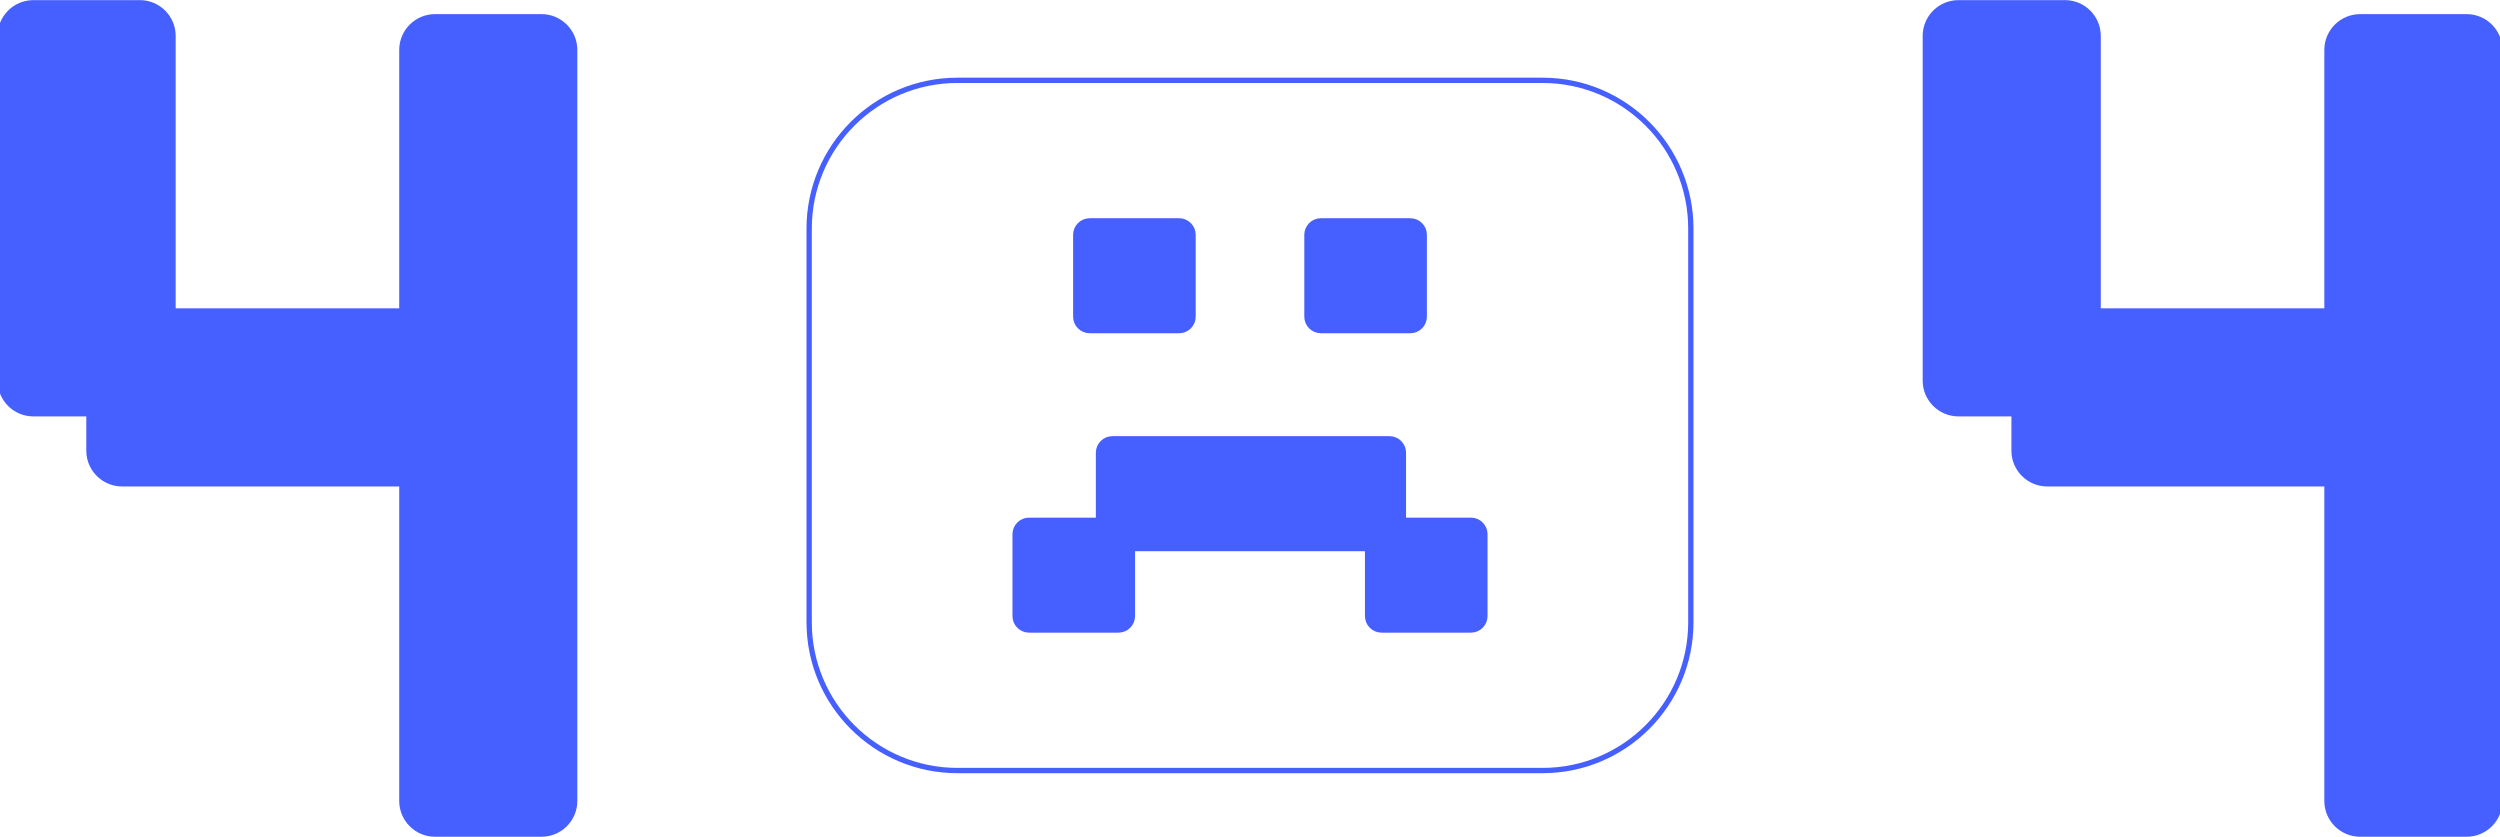
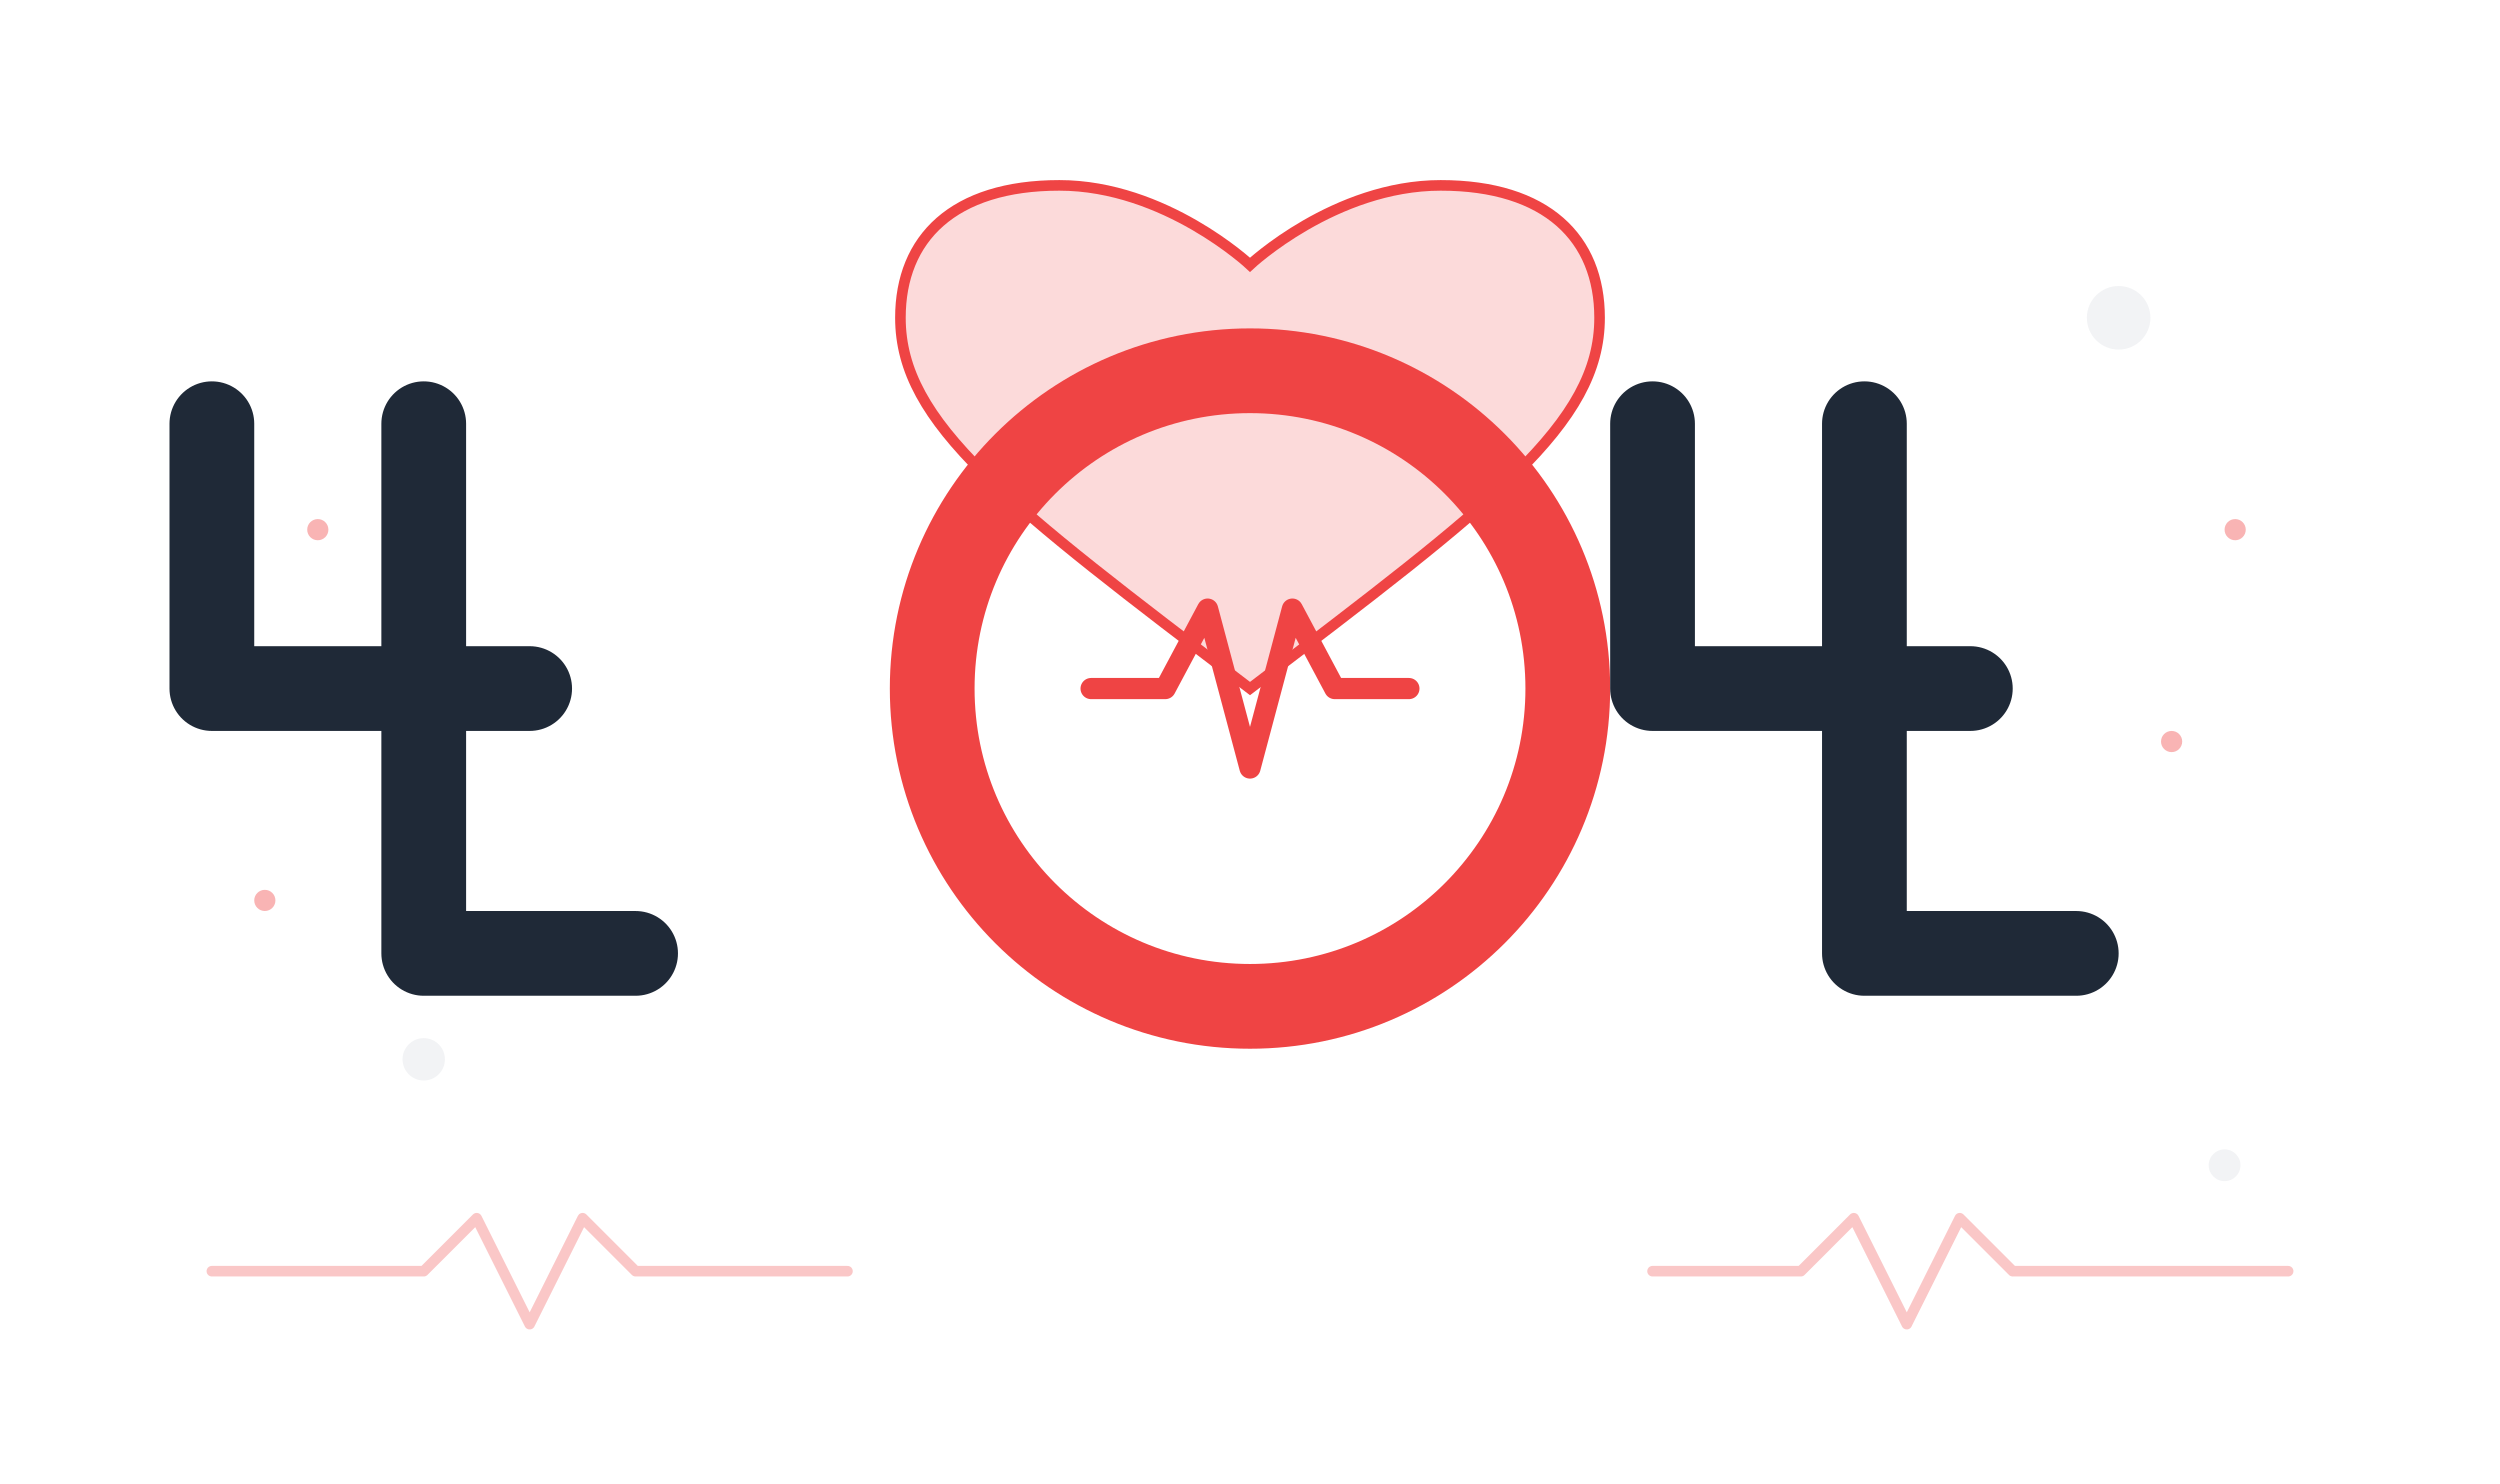
- <svg xmlns="http://www.w3.org/2000/svg" width="472" height="158" viewBox="0 0 472 158" fill="none">
-   <rect x="203.103" y="41.702" width="22.145" height="20.714" rx="2.634" fill="#465FFF" stroke="#465FFF" strokeWidth="0.753" />
-   <rect x="246.752" y="41.702" width="22.145" height="20.714" rx="2.634" fill="#465FFF" stroke="#465FFF" strokeWidth="0.753" />
-   <rect x="258.201" y="98.23" width="22.145" height="20.714" rx="2.634" fill="#465FFF" stroke="#465FFF" strokeWidth="0.753" />
-   <rect x="191.654" y="98.23" width="22.145" height="20.714" rx="2.634" fill="#465FFF" stroke="#465FFF" strokeWidth="0.753" />
-   <rect x="207.396" y="82.847" width="57.566" height="20.714" rx="2.634" fill="#465FFF" stroke="#465FFF" strokeWidth="0.753" />
-   <rect x="152.769" y="15.167" width="166.462" height="130.311" rx="28" stroke="#465FFF" strokeWidth="24" />
-   <rect x="0.041" y="0.522" width="32.626" height="77.596" rx="6.263" fill="#465FFF" />
-   <rect x="0.041" y="0.522" width="32.626" height="77.596" rx="6.263" stroke="#465FFF" />
-   <rect x="75.873" y="3.167" width="32.626" height="154.31" rx="6.263" fill="#465FFF" />
-   <rect x="75.873" y="3.167" width="32.626" height="154.31" rx="6.263" stroke="#465FFF" />
-   <rect x="16.794" y="91.344" width="32.626" height="77.596" rx="6.263" transform="rotate(-90 16.7939 91.3442)" fill="#465FFF" />
-   <rect x="16.794" y="91.344" width="32.626" height="77.596" rx="6.263" transform="rotate(-90 16.7939 91.3442)" stroke="#465FFF" />
-   <rect x="363.502" y="0.522" width="32.626" height="77.596" rx="6.263" fill="#465FFF" />
-   <rect x="363.502" y="0.522" width="32.626" height="77.596" rx="6.263" stroke="#465FFF" />
-   <rect x="439.334" y="3.167" width="32.626" height="154.31" rx="6.263" fill="#465FFF" />
-   <rect x="439.334" y="3.167" width="32.626" height="154.31" rx="6.263" stroke="#465FFF" />
-   <rect x="380.255" y="91.344" width="32.626" height="77.596" rx="6.263" transform="rotate(-90 380.255 91.3442)" fill="#465FFF" />
-   <rect x="380.255" y="91.344" width="32.626" height="77.596" rx="6.263" transform="rotate(-90 380.255 91.3442)" stroke="#465FFF" />
+ <svg xmlns="http://www.w3.org/2000/svg" width="472" height="280" viewBox="0 0 472 280" fill="none">
+   <circle cx="80" cy="200" r="4" fill="#E5E7EB" opacity="0.5" />
+   <circle cx="400" cy="60" r="6" fill="#E5E7EB" opacity="0.5" />
+   <circle cx="420" cy="220" r="3" fill="#E5E7EB" opacity="0.5" />
+   <g id="404-text">
+     <path d="M80 80L80 180M80 180L120 180M100 130L40 130L40 80" stroke="#1F2937" stroke-width="16" stroke-linecap="round" stroke-linejoin="round" />
+     <circle cx="236" cy="130" r="60" stroke="#EF4444" stroke-width="16" fill="none" />
+     <path d="M206 130L220 130L228 115L236 145L244 115L252 130L266 130" stroke="#EF4444" stroke-width="4" stroke-linecap="round" stroke-linejoin="round" />
+     <path d="M352 80L352 180M352 180L392 180M372 130L312 130L312 80" stroke="#1F2937" stroke-width="16" stroke-linecap="round" stroke-linejoin="round" />
+   </g>
+   <g id="heart-icon">
+     <path d="M236 50C236 50 220 35 200 35C180 35 170 45 170 60C170 80 190 95 236 130C282 95 302 80 302 60C302 45 292 35 272 35C252 35 236 50 236 50Z" fill="#EF4444" opacity="0.2" />
+     <path d="M236 50C236 50 220 35 200 35C180 35 170 45 170 60C170 80 190 95 236 130C282 95 302 80 302 60C302 45 292 35 272 35C252 35 236 50 236 50Z" stroke="#EF4444" stroke-width="2" fill="none" />
+   </g>
+   <g id="pulse-line" opacity="0.3">
+     <path d="M40 240L80 240L90 230L100 250L110 230L120 240L160 240" stroke="#EF4444" stroke-width="2" stroke-linecap="round" stroke-linejoin="round" />
+     <path d="M312 240L340 240L350 230L360 250L370 230L380 240L432 240" stroke="#EF4444" stroke-width="2" stroke-linecap="round" stroke-linejoin="round" />
+   </g>
+   <circle cx="60" cy="100" r="2" fill="#EF4444" opacity="0.4" />
+   <circle cx="410" cy="140" r="2" fill="#EF4444" opacity="0.4" />
+   <circle cx="50" cy="170" r="2" fill="#EF4444" opacity="0.4" />
+   <circle cx="422" cy="100" r="2" fill="#EF4444" opacity="0.4" />
</svg>
